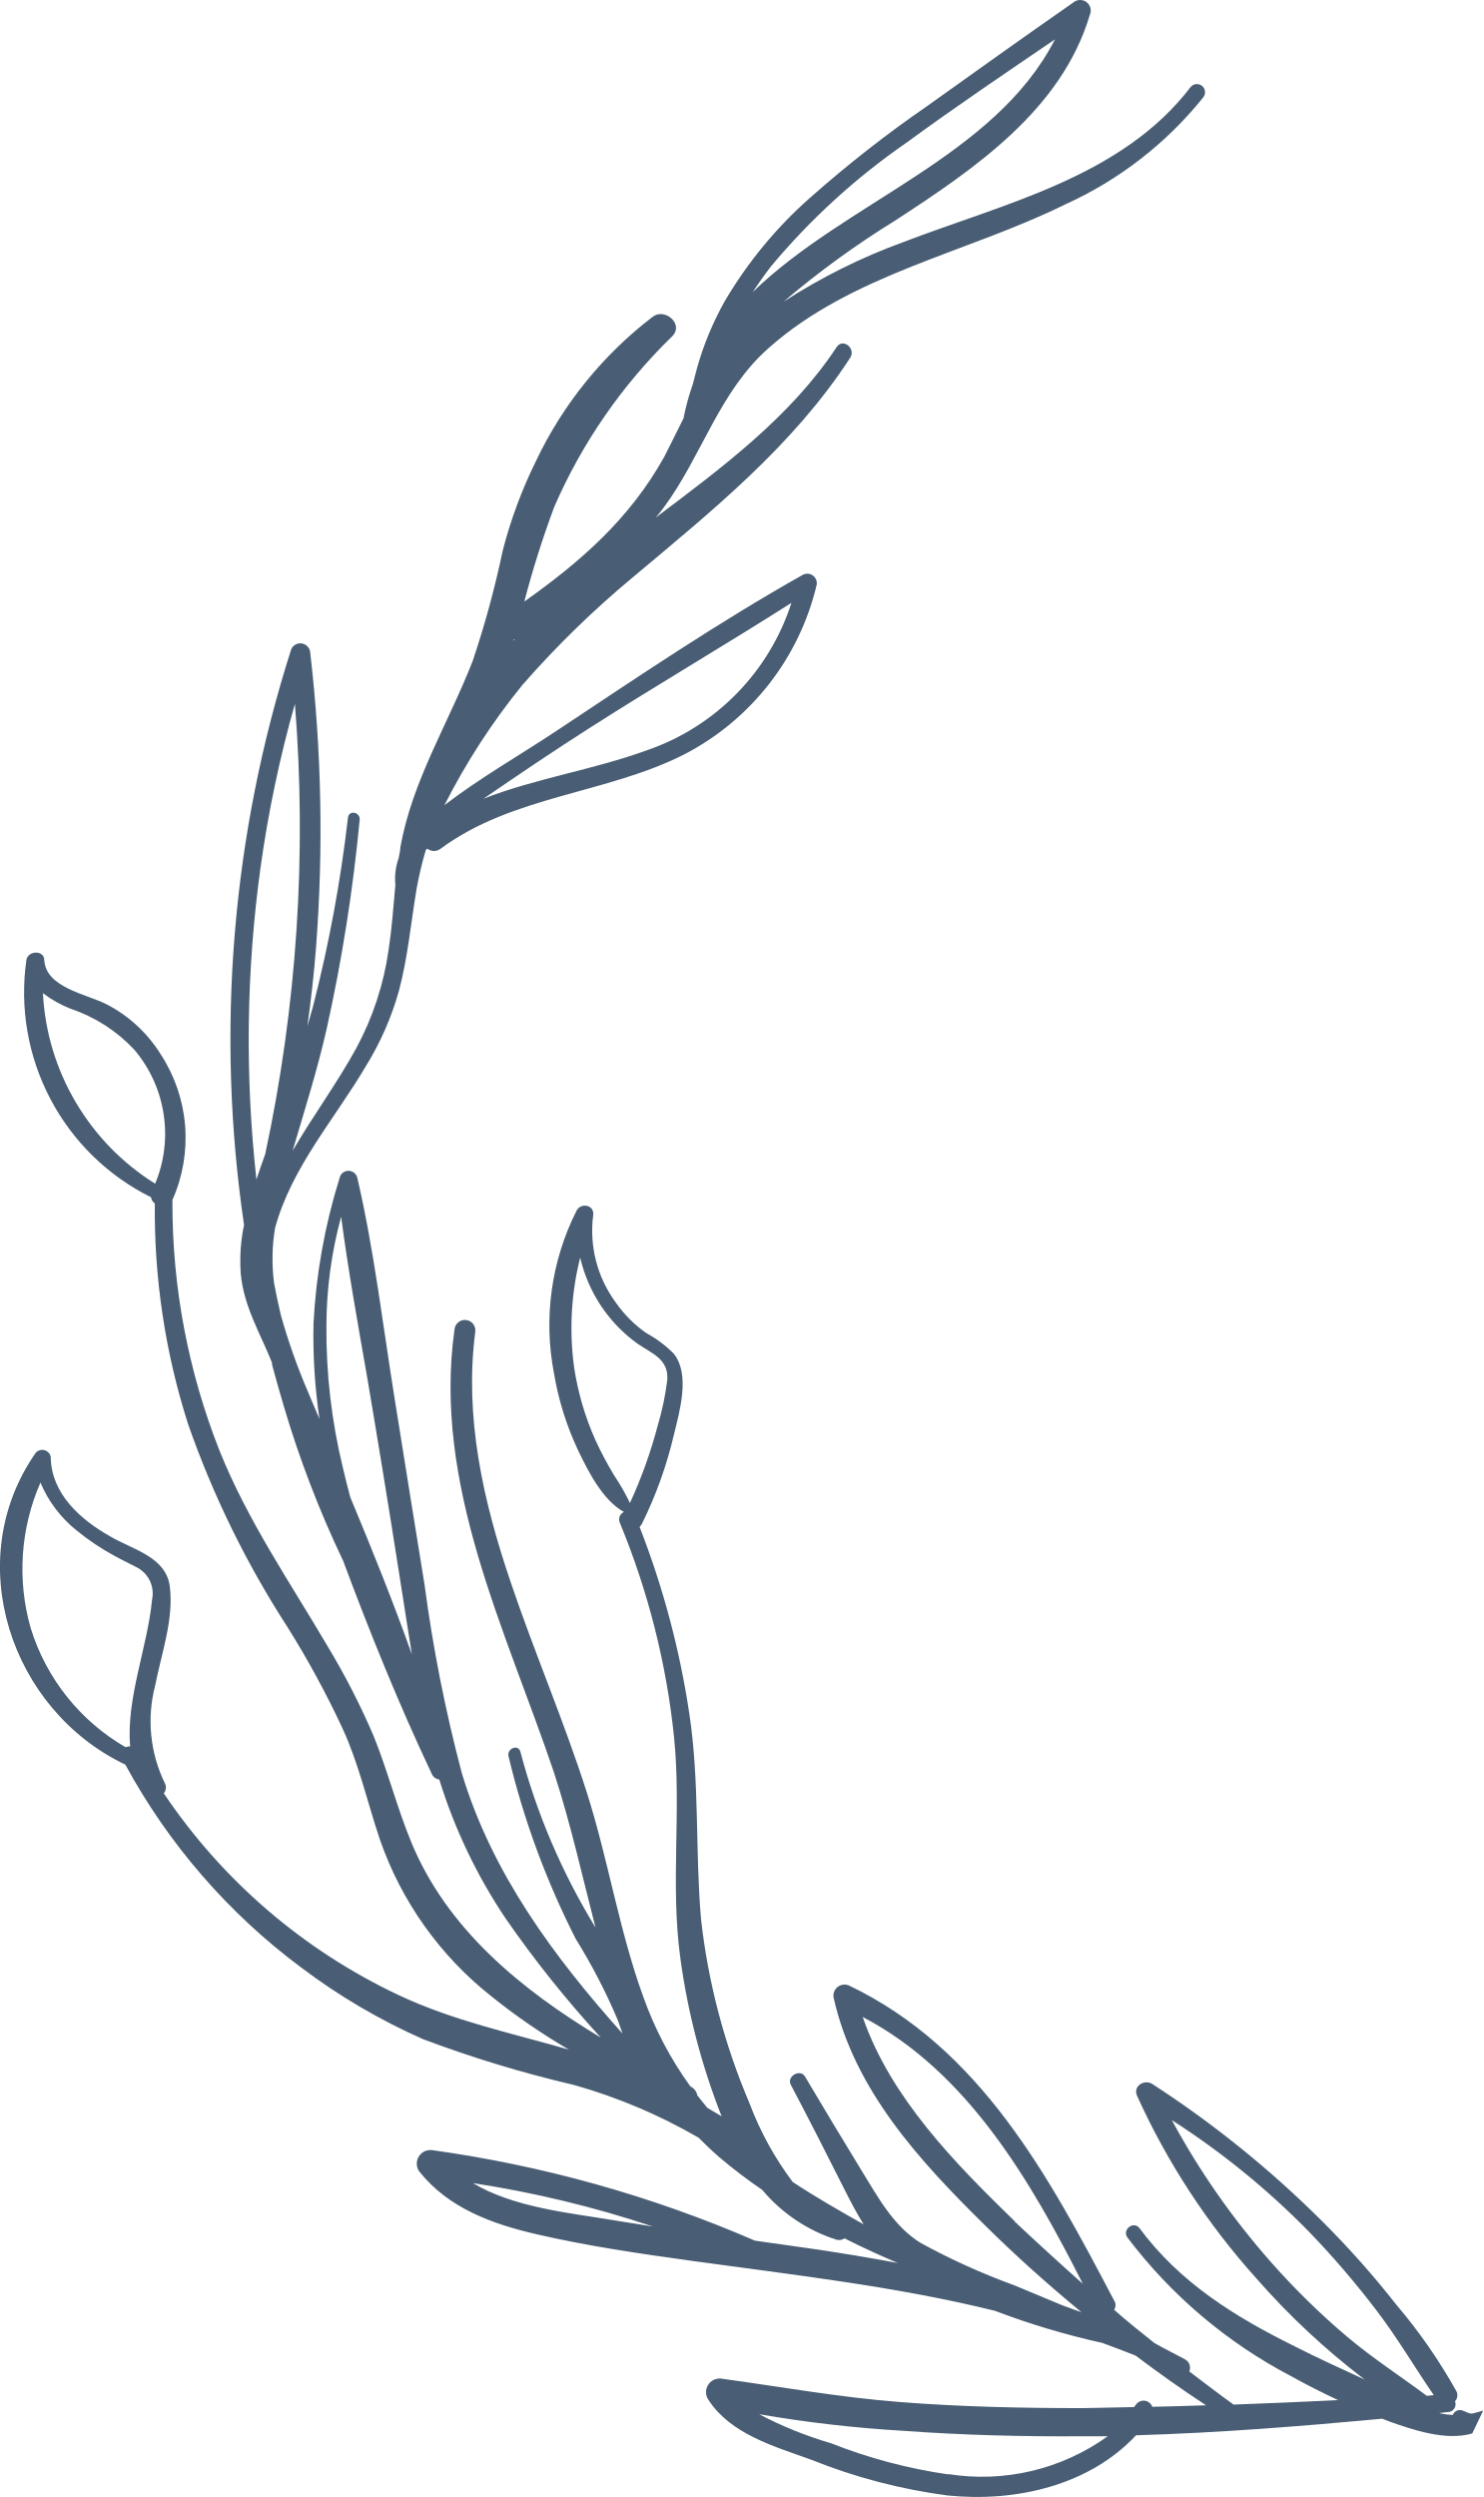
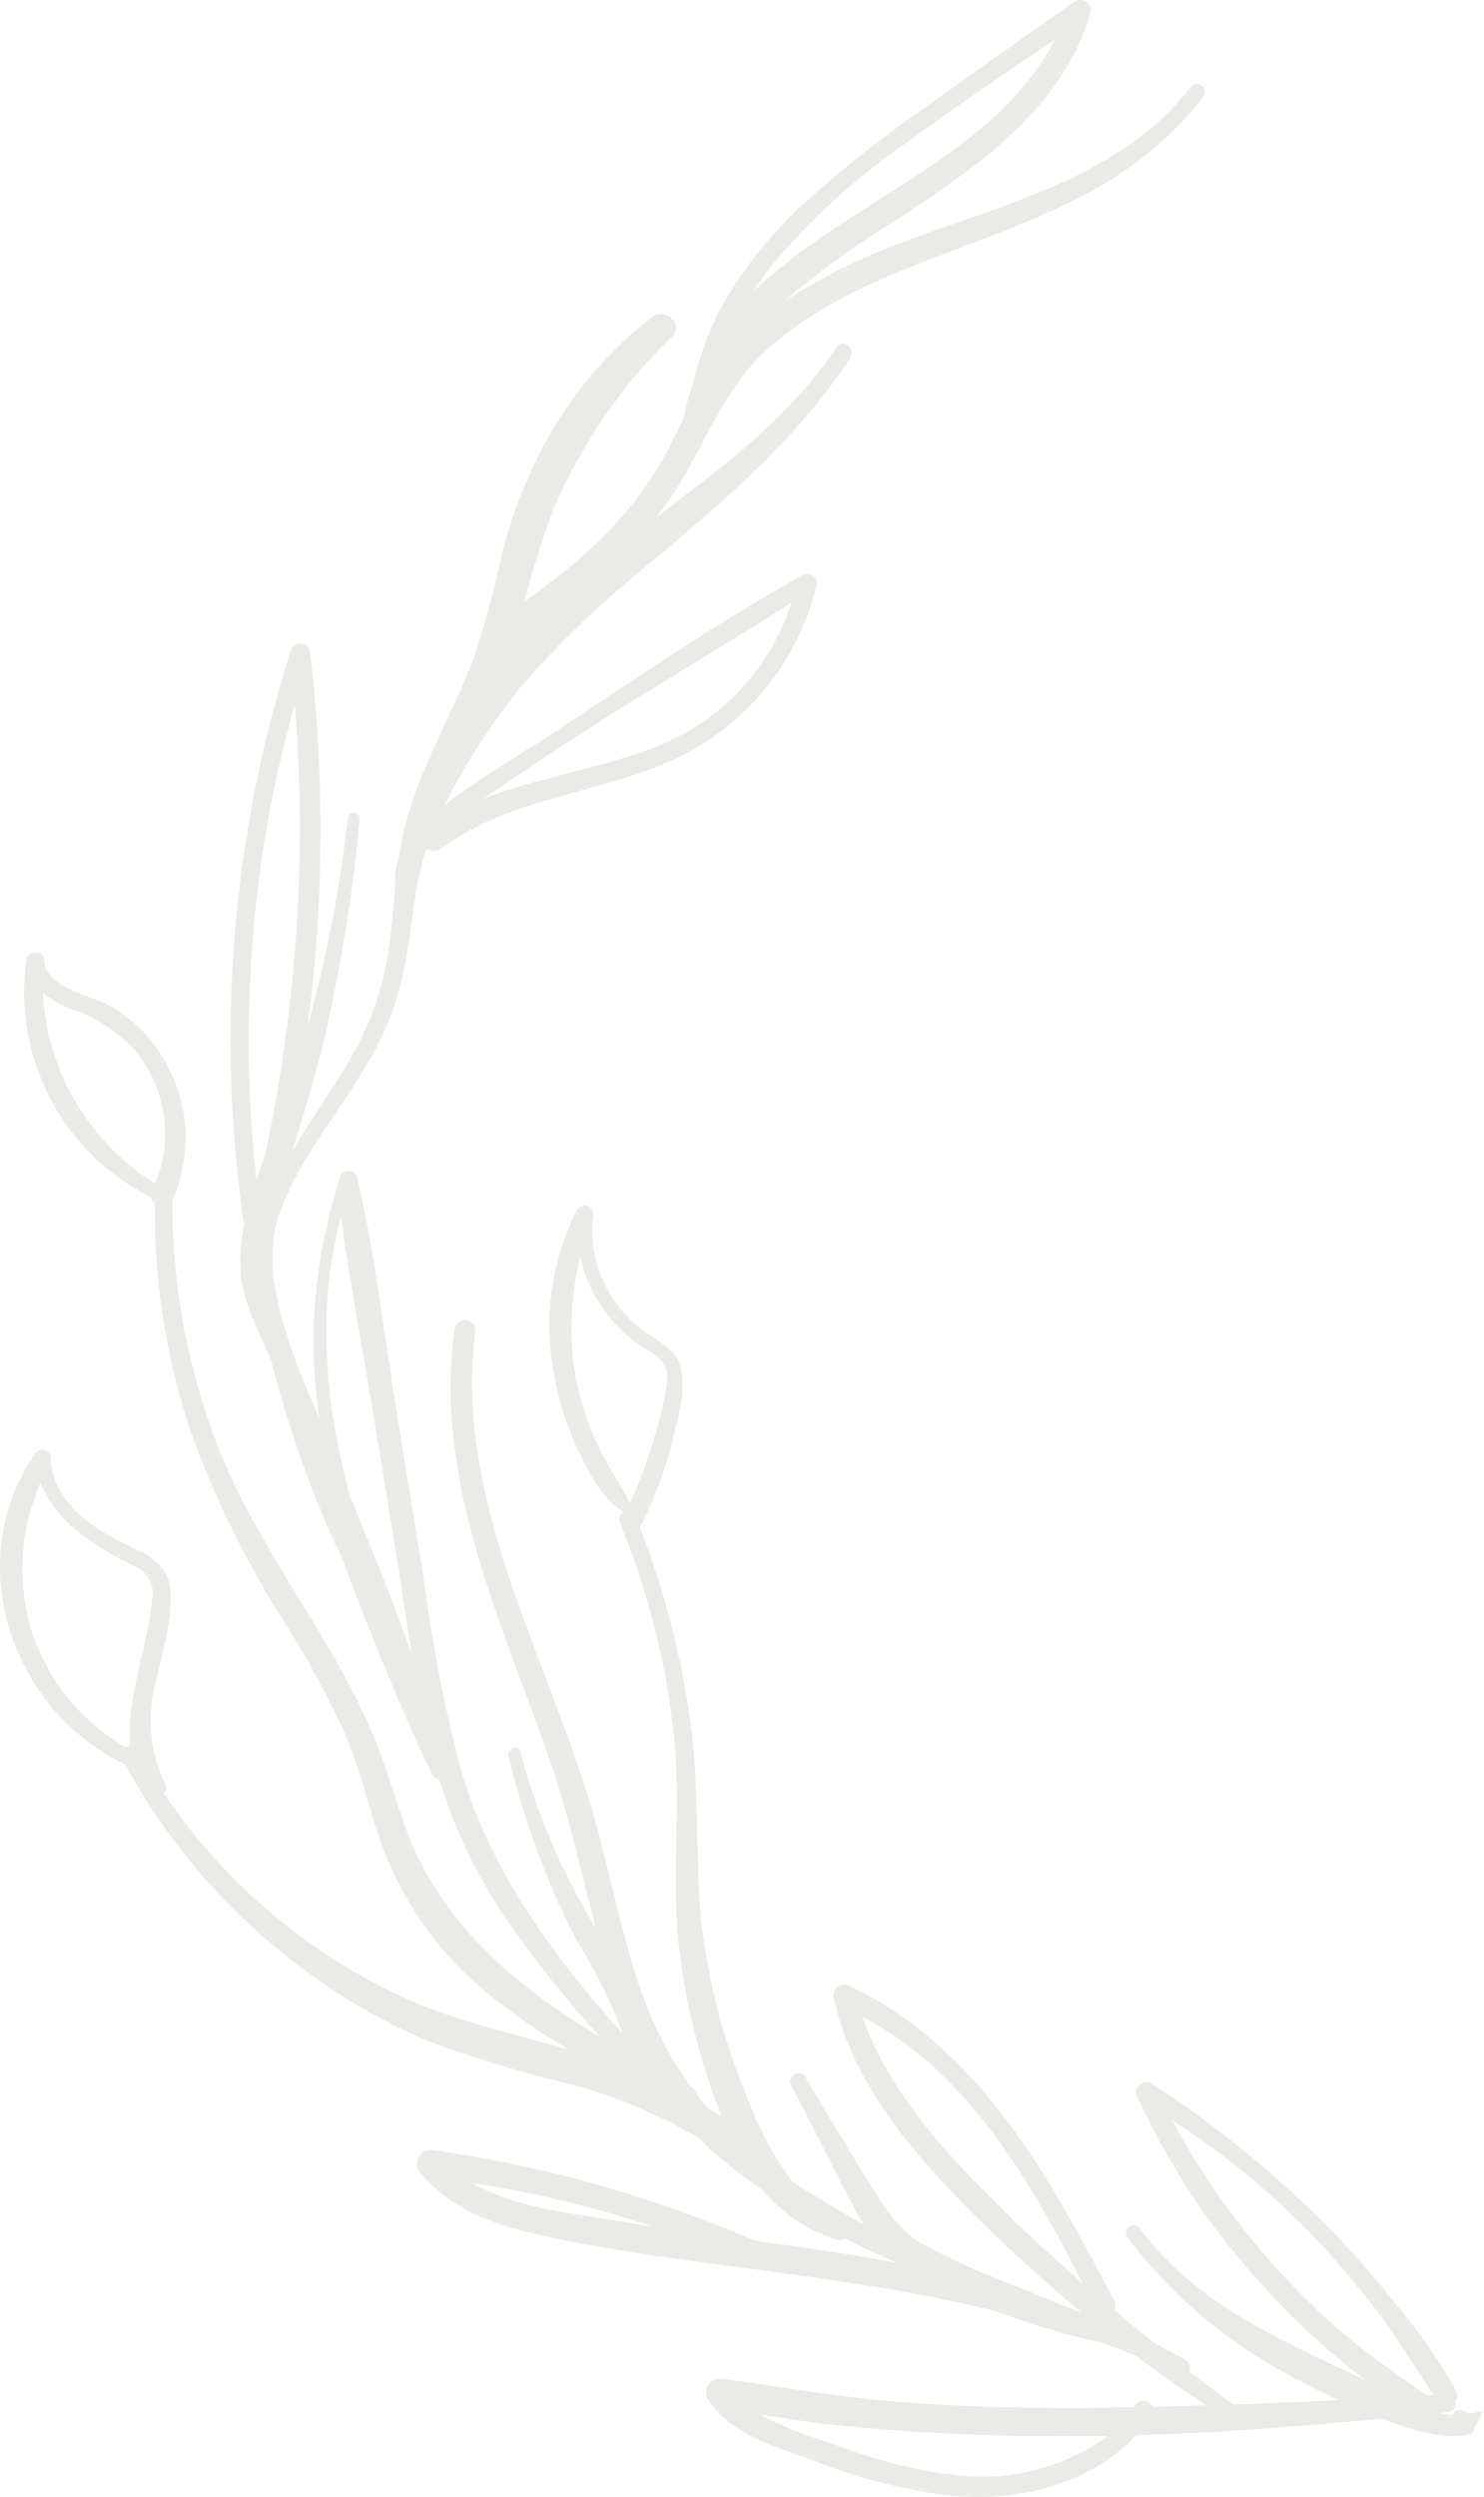
<svg xmlns="http://www.w3.org/2000/svg" width="256" height="430.918" viewBox="0 0 256 430.918" fill="none">
  <defs />
-   <path id="Vector" d="M256 416C255.39 416.2 254.79 416.35 254.22 416.49C253.65 416.63 253.05 416.2 252.45 416C252.29 415.94 252.12 415.91 251.95 415.91C251.77 415.91 251.6 415.95 251.45 416.02C251.29 416.09 251.15 416.19 251.03 416.31C250.91 416.44 250.82 416.59 250.76 416.75C249.96 416.73 249.16 416.62 248.38 416.43L249.93 416.26C250.15 416.26 250.36 416.2 250.55 416.09C250.74 415.98 250.9 415.83 251.02 415.65C251.14 415.46 251.21 415.26 251.23 415.04C251.25 414.82 251.22 414.6 251.13 414.4C251.35 414.17 251.49 413.87 251.53 413.55C251.57 413.23 251.51 412.91 251.36 412.63C248.39 407.32 244.91 402.32 240.97 397.69C237.03 392.67 232.79 387.89 228.27 383.39C219.33 374.47 209.48 366.51 198.89 359.64C197.54 358.78 195.51 359.98 196.25 361.67C201.45 373.15 208.38 383.77 216.8 393.14C222.44 399.59 228.72 405.46 235.54 410.65C231.53 408.79 227.47 406.96 223.49 404.93C213.13 399.81 203.66 393.94 196.68 384.53C195.65 383.19 193.62 384.79 194.59 386.13C202.12 396.09 211.75 404.26 222.81 410.05C225.44 411.51 228.18 412.91 230.96 414.2C224.95 414.49 218.93 414.75 212.91 414.97C210.33 413.11 207.81 411.17 205.27 409.25C205.43 408.89 205.45 408.47 205.32 408.09C205.2 407.71 204.93 407.39 204.58 407.19C202.81 406.22 201 405.36 199.23 404.33C196.88 402.47 194.56 400.61 192.3 398.61C192.46 398.37 192.54 398.09 192.54 397.81C192.54 397.52 192.46 397.24 192.3 397.01C181.03 375.58 169.24 353.49 146.52 342.64C146.21 342.51 145.87 342.46 145.54 342.5C145.2 342.54 144.88 342.67 144.61 342.87C144.34 343.07 144.13 343.35 144 343.66C143.87 343.97 143.82 344.31 143.86 344.65C147.41 360.67 158.71 372.91 170.04 384.07C175.37 389.34 180.92 394.29 186.67 399.04L183.41 397.86L175.11 394.4C169.55 392.38 164.16 389.94 158.97 387.11C154.25 384.24 151.56 379.21 148.7 374.57C145.41 369.17 142.15 363.79 138.94 358.35C138.11 356.95 135.74 358.35 136.48 359.75C139.66 365.79 142.75 371.86 145.81 377.95C146.84 379.98 147.87 381.98 149.07 383.87C144.92 381.53 140.8 379.18 136.82 376.55C133.7 372.4 131.18 367.82 129.36 362.96C125.05 352.84 122.23 342.15 121 331.23C119.97 319.38 120.77 307.53 118.97 295.69C117.32 284.67 114.44 273.88 110.39 263.5C110.54 263.35 110.68 263.17 110.79 262.99C113.21 258.09 115.06 252.94 116.31 247.62C117.28 243.61 119.17 237.26 116.31 233.63C114.92 232.22 113.33 231.02 111.59 230.08C109.51 228.64 107.71 226.83 106.27 224.76C103.09 220.44 101.7 215.06 102.38 209.74C102.66 207.91 100.23 207.48 99.51 208.94C95.14 217.6 93.77 227.48 95.62 237.01C96.39 241.62 97.8 246.11 99.8 250.34C101.55 253.97 104.04 258.92 107.7 260.93C107.53 261 107.37 261.11 107.25 261.24C107.12 261.38 107.02 261.53 106.95 261.71C106.89 261.88 106.85 262.06 106.86 262.25C106.86 262.43 106.91 262.62 106.98 262.79C111.87 274.6 115.02 287.06 116.34 299.78C117.63 312.48 115.68 325.33 117.43 337.95C118.7 347.29 121.09 356.45 124.55 365.22L122.09 363.76C121.49 363.04 120.92 362.33 120.34 361.58C120.29 361.25 120.15 360.94 119.94 360.68C119.74 360.42 119.47 360.21 119.17 360.07C115.74 355.34 113.01 350.15 111.05 344.65C106.87 333.2 104.98 320.9 101.26 309.25C97.34 297.01 92.25 285.19 88.13 273C83.41 259.09 80.12 244.62 82.03 229.85C82.07 229.62 82.05 229.38 81.99 229.15C81.94 228.92 81.83 228.7 81.69 228.51C81.55 228.32 81.37 228.16 81.17 228.04C80.96 227.92 80.74 227.84 80.5 227.81C80.27 227.77 80.03 227.79 79.8 227.84C79.57 227.9 79.35 228.01 79.16 228.15C78.97 228.29 78.81 228.47 78.69 228.67C78.57 228.88 78.49 229.1 78.46 229.34C74.65 256.2 87.27 281.15 95.62 305.9C98.48 314.69 100.49 323.7 102.78 332.63C97 323.19 92.63 312.97 89.81 302.27C89.41 300.93 87.41 301.78 87.78 303.13C90.39 314.04 94.28 324.6 99.37 334.6C102.17 339.11 104.61 343.82 106.67 348.71L107.44 350.94C95.59 337.69 84.89 323.24 79.71 305.99C76.88 295.3 74.73 284.45 73.28 273.49C71.5 262.64 69.79 251.77 68.04 240.9C66.04 228.42 64.55 215.66 61.69 203.33C61.62 202.97 61.43 202.65 61.15 202.41C60.86 202.18 60.51 202.05 60.14 202.05C59.78 202.05 59.42 202.18 59.14 202.41C58.86 202.65 58.67 202.97 58.6 203.33C56.06 211.46 54.55 219.88 54.11 228.39C53.99 233.91 54.34 239.42 55.14 244.87C54.48 243.33 53.82 241.81 53.19 240.27C51.32 235.93 49.74 231.48 48.47 226.93C48.04 225.1 47.64 223.24 47.3 221.41C46.9 218.26 46.95 215.07 47.47 211.94C50.33 201.44 57.74 193.17 63.15 183.99C65.66 179.93 67.59 175.54 68.87 170.94C70.39 165.22 70.93 159.24 71.9 153.4C72.31 151.15 72.83 148.92 73.48 146.73L73.73 146.45C74.07 146.71 74.48 146.86 74.91 146.86C75.33 146.86 75.75 146.71 76.08 146.45C88.44 137.29 104.69 137 118.08 130.2C123.79 127.25 128.79 123.1 132.74 118.04C136.69 112.98 139.5 107.12 140.97 100.87C141.01 100.58 140.97 100.29 140.86 100.03C140.75 99.76 140.57 99.53 140.34 99.35C140.11 99.17 139.84 99.06 139.56 99.02C139.27 98.98 138.98 99.02 138.71 99.12C124.04 107.36 110.1 116.8 96 126.16C89.61 130.39 82.78 134.29 76.71 138.95C80.45 131.57 84.97 124.6 90.19 118.18C96.08 111.45 102.5 105.2 109.39 99.49C123.03 88.05 136.91 76.89 146.75 61.73C147.78 60.12 145.47 58.29 144.41 59.89C136.48 71.91 124.69 80.64 113.19 89.31C113.65 88.74 114.14 88.19 114.56 87.59C121.2 78.61 124.12 67.56 132.7 60.04C147.01 47.31 167.04 43.59 183.89 35.26C193.17 31.06 201.33 24.72 207.7 16.78C207.93 16.48 208.03 16.11 207.98 15.74C207.93 15.36 207.74 15.03 207.44 14.8C207.14 14.57 206.77 14.47 206.4 14.52C206.03 14.57 205.69 14.76 205.47 15.06C193.56 30.6 173.31 35.09 155.91 41.78C148.64 44.42 141.71 47.88 135.22 52.08C141.31 46.9 147.79 42.2 154.59 38.01C168.18 29.14 183.21 18.98 188.1 2.58C188.27 2.2 188.31 1.78 188.21 1.37C188.1 0.97 187.86 0.61 187.53 0.36C187.2 0.11 186.79 -0.02 186.37 0C185.95 0.01 185.55 0.17 185.24 0.44C176.65 6.42 168.33 12.37 159.92 18.38C152.93 23.2 146.25 28.44 139.89 34.06C134.02 39.22 129.02 45.29 125.06 52.03C123.04 55.64 121.44 59.48 120.32 63.47C120.06 64.47 119.8 65.47 119.57 66.33C118.89 68.25 118.36 70.21 117.97 72.2C116.88 74.37 115.82 76.55 114.71 78.72C108.73 89.54 100.14 96.98 90.5 103.81C91.94 98.29 93.66 92.85 95.65 87.51C100.46 76.42 107.41 66.39 116.08 57.98C118.03 55.95 114.82 53.11 112.7 54.63C104.08 61.22 97.15 69.77 92.5 79.58C90.07 84.5 88.16 89.66 86.78 94.97C85.43 101.42 83.7 107.79 81.6 114.03C77.4 124.82 71.16 134.69 69.1 146.22C69.1 146.85 68.9 147.45 68.81 148.08C68.28 149.56 68.09 151.14 68.24 152.71C67.9 156.46 67.64 160.21 67.07 163.93C66.23 169.85 64.35 175.58 61.52 180.84C58.17 186.96 53.99 192.6 50.5 198.61C52.56 191.63 54.76 184.7 56.37 177.61C59.03 165.66 60.94 153.57 62.09 141.38C62.09 140.1 60.2 139.78 60.06 141.1C58.79 152.09 56.78 162.97 54.02 173.69C53.73 174.83 53.36 175.95 53.05 177.09C53.68 172.63 54.19 168.11 54.54 163.59C55.85 146.56 55.51 129.45 53.53 112.48C53.48 112.12 53.31 111.78 53.04 111.52C52.78 111.26 52.44 111.09 52.07 111.04C51.71 110.98 51.33 111.05 51.01 111.23C50.68 111.41 50.42 111.69 50.27 112.03C40.01 144.09 37.22 178.09 42.12 211.4C41.54 214.14 41.35 216.95 41.55 219.75C42.06 225.47 44.92 230.08 46.95 235.17C46.95 235.17 46.95 235.37 46.95 235.49C47.61 237.89 48.27 240.3 48.98 242.67C51.69 251.83 55.11 260.75 59.23 269.37C63.83 281.73 68.87 294.17 74.51 306.1C74.62 306.37 74.8 306.6 75.03 306.78C75.26 306.95 75.54 307.07 75.82 307.1C78.45 315.61 82.31 323.69 87.27 331.08C92.27 338.3 97.75 345.16 103.69 351.63C89.87 343.3 77.08 332.83 70.93 317.78C68.5 311.85 66.92 305.62 64.52 299.67C62.22 294.28 59.54 289.06 56.51 284.04C49.99 272.97 42.72 262.38 37.91 250.4C32.5 236.74 29.73 222.17 29.76 207.48C29.77 207.34 29.77 207.21 29.76 207.08C31.55 203.05 32.3 198.64 31.95 194.24C31.59 189.85 30.14 185.61 27.73 181.93C25.46 178.29 22.26 175.32 18.45 173.34C15.02 171.57 7.93 170.48 7.64 165.7C7.64 163.9 4.78 164.02 4.55 165.7C3.38 173.92 4.83 182.3 8.69 189.64C12.55 196.99 18.63 202.93 26.07 206.62C26.09 206.83 26.17 207.04 26.28 207.22C26.39 207.4 26.55 207.56 26.72 207.68C26.59 220.59 28.52 233.43 32.45 245.73C36.75 258.06 42.52 269.82 49.61 280.78C53.14 286.41 56.31 292.25 59.11 298.26C61.97 304.47 63.41 311.05 65.58 317.49C69.27 328.11 75.91 337.46 84.72 344.44C88.98 347.87 93.48 350.97 98.2 353.72C88.27 350.85 78.31 348.77 68.87 344.33C52.43 336.6 38.4 324.56 28.27 309.48C28.47 309.24 28.6 308.94 28.63 308.62C28.66 308.3 28.59 307.99 28.44 307.71C25.9 302.48 25.31 296.51 26.78 290.88C27.84 285.42 30.04 279.44 29.3 273.72C28.61 268.62 22.8 267.39 19 265.13C13.93 262.27 8.81 257.78 8.76 251.43C8.7 251.15 8.58 250.89 8.38 250.68C8.19 250.48 7.94 250.33 7.67 250.26C7.4 250.18 7.11 250.19 6.84 250.28C6.57 250.36 6.33 250.52 6.15 250.74C-6.81 269.31 1.8 295.09 21.63 304.53C29.09 318.27 39.45 330.22 51.99 339.55C58.5 344.47 65.56 348.61 73.02 351.91C81.52 355.11 90.21 357.75 99.06 359.81C106.58 361.93 113.81 364.99 120.57 368.91C121.69 370.02 122.83 371.14 124.06 372.2C126.46 374.24 128.96 376.15 131.56 377.92C134.93 381.93 139.36 384.91 144.35 386.51C144.59 386.58 144.83 386.6 145.08 386.56C145.32 386.52 145.55 386.42 145.75 386.28C148.84 387.85 151.99 389.28 155.11 390.6L155.31 390.6C150.31 389.66 145.27 388.82 140.2 388.08L130.3 386.68C112.51 378.97 93.75 373.71 74.54 371.05C74.08 371.01 73.63 371.09 73.22 371.29C72.81 371.5 72.48 371.82 72.25 372.21C72.02 372.61 71.91 373.06 71.94 373.52C71.96 373.97 72.12 374.41 72.39 374.77C77.4 381.07 84.95 383.79 92.42 385.53C101.4 387.62 110.56 388.94 119.66 390.2C137.05 392.6 154.62 394.57 171.7 398.78L172.16 398.95C178.06 401.18 184.11 402.97 190.27 404.33C192.16 405.05 194.05 405.73 196 406.51C199.97 409.51 204.01 412.37 208.16 415.09C205.07 415.2 201.97 415.29 198.89 415.35C198.78 415.06 198.6 414.82 198.37 414.63C198.13 414.44 197.85 414.33 197.55 414.3C197.25 414.26 196.95 414.32 196.68 414.45C196.41 414.58 196.18 414.78 196.02 415.03C195.94 415.16 195.84 415.29 195.74 415.4L186.87 415.58C176.31 415.58 165.75 415.35 155.22 414.52C144.69 413.69 134.71 411.88 124.44 410.48C123.99 410.44 123.54 410.52 123.14 410.73C122.74 410.93 122.4 411.25 122.18 411.64C121.95 412.03 121.84 412.47 121.86 412.92C121.88 413.37 122.03 413.81 122.29 414.17C126.12 420.1 133.73 422.21 140.06 424.5C147.59 427.53 155.47 429.59 163.52 430.65C175.22 431.86 187.96 428.97 196.08 420.27C210.39 419.84 224.44 418.72 238.57 417.41L239.8 417.89C243.75 419.29 249.56 421.3 254.11 419.95L256 416ZM106.01 254.63C104.82 252.66 103.74 250.63 102.78 248.54C101 244.57 99.77 240.38 99.11 236.09C98.22 229.73 98.57 223.26 100.14 217.03C101.53 223.04 105.06 228.33 110.07 231.91C112.53 233.6 115.45 234.54 115.17 238.18C114.84 240.78 114.31 243.36 113.56 245.88C112.35 250.51 110.73 255.03 108.73 259.38C107.94 257.73 107.03 256.14 106.01 254.63ZM101.66 125.7C113.1 118.38 125.04 111.4 136.6 104.04C134.71 109.92 131.48 115.27 127.16 119.68C122.85 124.09 117.56 127.44 111.73 129.45C102.49 132.83 92.56 134.29 83.46 137.83C89.47 133.71 95.51 129.62 101.66 125.7ZM133.13 45.9C139.93 37.77 147.79 30.6 156.51 24.59C164.89 18.44 173.53 12.63 182.09 6.79C171.68 27.08 145.92 34.83 129.9 50.42C130.93 48.88 131.99 47.36 133.13 45.9ZM88.7 110.34L88.87 110.34C88.79 110.41 88.71 110.48 88.64 110.57L88.7 110.34ZM44.26 203.56C42.27 185.62 42.51 167.5 44.98 149.62C46.31 140.11 48.28 130.71 50.9 121.47C52.98 147.47 51.25 173.64 45.78 199.15C45.24 200.61 44.75 202.1 44.26 203.56ZM60.46 258.38C60.03 256.72 59.57 255.03 59.2 253.37C57.23 245.3 56.27 237.02 56.34 228.71C56.36 222.38 57.22 216.08 58.88 209.97C60.09 219.21 61.75 228.39 63.35 237.55C65.26 248.82 67.1 260.1 68.87 271.4C69.61 276.09 70.33 280.81 71.1 285.53C67.84 276.38 64.21 267.36 60.46 258.38ZM26.78 204.27C21.14 200.76 16.44 195.93 13.07 190.21C9.69 184.49 7.75 178.03 7.41 171.4C8.87 172.51 10.48 173.41 12.19 174.09C16.38 175.49 20.16 177.92 23.18 181.15C25.85 184.3 27.6 188.13 28.23 192.21C28.87 196.29 28.37 200.46 26.78 204.27ZM21.72 301.55C13.84 297.01 7.97 289.65 5.29 280.95C2.93 272.65 3.52 263.78 6.98 255.86C8.33 259.07 10.46 261.89 13.16 264.07C15.24 265.77 17.47 267.27 19.83 268.54C21 269.19 22.2 269.74 23.38 270.37C24.44 270.85 25.3 271.68 25.82 272.72C26.34 273.76 26.49 274.95 26.24 276.09C25.49 284.13 21.75 293.09 22.46 301.38C22.21 301.37 21.96 301.41 21.72 301.5L21.72 301.55ZM106.12 383.19C98.31 381.87 88.78 381.01 81.63 376.75C92.17 378.36 102.56 380.86 112.68 384.24L106.12 383.19ZM175.14 383.33C164.78 373.26 153.71 362.01 148.9 348.08C166.93 357.49 177.88 376.32 186.9 394.14C182.89 390.57 178.97 386.99 175.14 383.39L175.14 383.33ZM163.69 427.02C156.75 426.02 149.95 424.22 143.43 421.64C139.14 420.39 134.98 418.71 131.02 416.63C139.27 418.06 147.6 419.01 155.97 419.5C166.12 420.24 176.34 420.5 186.52 420.44L191.19 420.44C183.22 426.16 173.32 428.51 163.64 426.96L163.69 427.02ZM246.27 413.46C241.69 410.05 236.94 406.99 232.53 403.27C227.86 399.32 223.48 395.04 219.43 390.45C212.79 382.94 207.03 374.7 202.26 365.88C210.89 371.41 218.87 377.91 226.04 385.25C230.17 389.54 234.05 394.07 237.65 398.81C241.2 403.47 244.15 408.51 247.47 413.34L246.27 413.46Z" fill="#364d65" fill-opacity="0.9" fill-rule="nonzero" />
+   <path id="Vector" d="M256 416C255.39 416.2 254.79 416.35 254.22 416.49C253.65 416.63 253.05 416.2 252.45 416C252.29 415.94 252.12 415.91 251.95 415.91C251.77 415.91 251.6 415.95 251.45 416.02C251.29 416.09 251.15 416.19 251.03 416.31C250.91 416.44 250.82 416.59 250.76 416.75C249.96 416.73 249.16 416.62 248.38 416.43L249.93 416.26C250.15 416.26 250.36 416.2 250.55 416.09C250.74 415.98 250.9 415.83 251.02 415.65C251.14 415.46 251.21 415.26 251.23 415.04C251.25 414.82 251.22 414.6 251.13 414.4C251.35 414.17 251.49 413.87 251.53 413.55C251.57 413.23 251.51 412.91 251.36 412.63C248.39 407.32 244.91 402.32 240.97 397.69C237.03 392.67 232.79 387.89 228.27 383.39C219.33 374.47 209.48 366.51 198.89 359.64C197.54 358.78 195.51 359.98 196.25 361.67C201.45 373.15 208.38 383.77 216.8 393.14C222.44 399.59 228.72 405.46 235.54 410.65C231.53 408.79 227.47 406.96 223.49 404.93C213.13 399.81 203.66 393.94 196.68 384.53C195.65 383.19 193.62 384.79 194.59 386.13C202.12 396.09 211.75 404.26 222.81 410.05C225.44 411.51 228.18 412.91 230.96 414.2C224.95 414.49 218.93 414.75 212.91 414.97C210.33 413.11 207.81 411.17 205.27 409.25C205.43 408.89 205.45 408.47 205.32 408.09C205.2 407.71 204.93 407.39 204.58 407.19C202.81 406.22 201 405.36 199.23 404.33C196.88 402.47 194.56 400.61 192.3 398.61C192.46 398.37 192.54 398.09 192.54 397.81C192.54 397.52 192.46 397.24 192.3 397.01C181.03 375.58 169.24 353.49 146.52 342.64C146.21 342.51 145.87 342.46 145.54 342.5C145.2 342.54 144.88 342.67 144.61 342.87C144.34 343.07 144.13 343.35 144 343.66C143.87 343.97 143.82 344.31 143.86 344.65C147.41 360.67 158.71 372.91 170.04 384.07C175.37 389.34 180.92 394.29 186.67 399.04L183.41 397.86L175.11 394.4C169.55 392.38 164.16 389.94 158.97 387.11C154.25 384.24 151.56 379.21 148.7 374.57C145.41 369.17 142.15 363.79 138.94 358.35C138.11 356.95 135.74 358.35 136.48 359.75C139.66 365.79 142.75 371.86 145.81 377.95C146.84 379.98 147.87 381.98 149.07 383.87C144.92 381.53 140.8 379.18 136.82 376.55C133.7 372.4 131.18 367.82 129.36 362.96C125.05 352.84 122.23 342.15 121 331.23C119.97 319.38 120.77 307.53 118.97 295.69C117.32 284.67 114.44 273.88 110.39 263.5C110.54 263.35 110.68 263.17 110.79 262.99C113.21 258.09 115.06 252.94 116.31 247.62C117.28 243.61 119.17 237.26 116.31 233.63C114.92 232.22 113.33 231.02 111.59 230.08C109.51 228.64 107.71 226.83 106.27 224.76C103.09 220.44 101.7 215.06 102.38 209.74C102.66 207.91 100.23 207.48 99.51 208.94C95.14 217.6 93.77 227.48 95.62 237.01C96.39 241.62 97.8 246.11 99.8 250.34C101.55 253.97 104.04 258.92 107.7 260.93C107.53 261 107.37 261.11 107.25 261.24C107.12 261.38 107.02 261.53 106.95 261.71C106.89 261.88 106.85 262.06 106.86 262.25C106.86 262.43 106.91 262.62 106.98 262.79C111.87 274.6 115.02 287.06 116.34 299.78C117.63 312.48 115.68 325.33 117.43 337.95C118.7 347.29 121.09 356.45 124.55 365.22L122.09 363.76C121.49 363.04 120.92 362.33 120.34 361.58C120.29 361.25 120.15 360.94 119.94 360.68C119.74 360.42 119.47 360.21 119.17 360.07C115.74 355.34 113.01 350.15 111.05 344.65C106.87 333.2 104.98 320.9 101.26 309.25C97.34 297.01 92.25 285.19 88.13 273C83.41 259.09 80.12 244.62 82.03 229.85C82.07 229.62 82.05 229.38 81.99 229.15C81.94 228.92 81.83 228.7 81.69 228.51C81.55 228.32 81.37 228.16 81.17 228.04C80.96 227.92 80.74 227.84 80.5 227.81C80.27 227.77 80.03 227.79 79.8 227.84C79.57 227.9 79.35 228.01 79.16 228.15C78.97 228.29 78.81 228.47 78.69 228.67C78.57 228.88 78.49 229.1 78.46 229.34C74.65 256.2 87.27 281.15 95.62 305.9C98.48 314.69 100.49 323.7 102.78 332.63C97 323.19 92.63 312.97 89.81 302.27C89.41 300.93 87.41 301.78 87.78 303.13C90.39 314.04 94.28 324.6 99.37 334.6C102.17 339.11 104.61 343.82 106.67 348.71L107.44 350.94C95.59 337.69 84.89 323.24 79.71 305.99C76.88 295.3 74.73 284.45 73.28 273.49C71.5 262.64 69.79 251.77 68.04 240.9C66.04 228.42 64.55 215.66 61.69 203.33C61.62 202.97 61.43 202.65 61.15 202.41C60.86 202.18 60.51 202.05 60.14 202.05C59.78 202.05 59.42 202.18 59.14 202.41C58.86 202.65 58.67 202.97 58.6 203.33C56.06 211.46 54.55 219.88 54.11 228.39C53.99 233.91 54.34 239.42 55.14 244.87C54.48 243.33 53.82 241.81 53.19 240.27C51.32 235.93 49.74 231.48 48.47 226.93C48.04 225.1 47.64 223.24 47.3 221.41C46.9 218.26 46.95 215.07 47.47 211.94C50.33 201.44 57.74 193.17 63.15 183.99C65.66 179.93 67.59 175.54 68.87 170.94C70.39 165.22 70.93 159.24 71.9 153.4C72.31 151.15 72.83 148.92 73.48 146.73L73.73 146.45C74.07 146.71 74.48 146.86 74.91 146.86C75.33 146.86 75.75 146.71 76.08 146.45C88.44 137.29 104.69 137 118.08 130.2C123.79 127.25 128.79 123.1 132.74 118.04C136.69 112.98 139.5 107.12 140.97 100.87C141.01 100.58 140.97 100.29 140.86 100.03C140.75 99.76 140.57 99.53 140.34 99.35C140.11 99.17 139.84 99.06 139.56 99.02C139.27 98.98 138.98 99.02 138.71 99.12C124.04 107.36 110.1 116.8 96 126.16C89.61 130.39 82.78 134.29 76.71 138.95C80.45 131.57 84.97 124.6 90.19 118.18C96.08 111.45 102.5 105.2 109.39 99.49C123.03 88.05 136.91 76.89 146.75 61.73C147.78 60.12 145.47 58.29 144.41 59.89C136.48 71.91 124.69 80.64 113.19 89.31C113.65 88.74 114.14 88.19 114.56 87.59C121.2 78.61 124.12 67.56 132.7 60.04C147.01 47.31 167.04 43.59 183.89 35.26C193.17 31.06 201.33 24.72 207.7 16.78C207.93 16.48 208.03 16.11 207.98 15.74C207.93 15.36 207.74 15.03 207.44 14.8C207.14 14.57 206.77 14.47 206.4 14.52C206.03 14.57 205.69 14.76 205.47 15.06C193.56 30.6 173.31 35.09 155.91 41.78C148.64 44.42 141.71 47.88 135.22 52.08C141.31 46.9 147.79 42.2 154.59 38.01C168.18 29.14 183.21 18.98 188.1 2.58C188.27 2.2 188.31 1.78 188.21 1.37C188.1 0.97 187.86 0.61 187.53 0.36C187.2 0.11 186.79 -0.02 186.37 0C185.95 0.01 185.55 0.17 185.24 0.44C176.65 6.42 168.33 12.37 159.92 18.38C152.93 23.2 146.25 28.44 139.89 34.06C134.02 39.22 129.02 45.29 125.06 52.03C123.04 55.64 121.44 59.48 120.32 63.47C120.06 64.47 119.8 65.47 119.57 66.33C118.89 68.25 118.36 70.21 117.97 72.2C116.88 74.37 115.82 76.55 114.71 78.72C108.73 89.54 100.14 96.98 90.5 103.81C91.94 98.29 93.66 92.85 95.65 87.51C100.46 76.42 107.41 66.39 116.08 57.98C118.03 55.95 114.82 53.11 112.7 54.63C104.08 61.22 97.15 69.77 92.5 79.58C90.07 84.5 88.16 89.66 86.78 94.97C85.43 101.42 83.7 107.79 81.6 114.03C77.4 124.82 71.16 134.69 69.1 146.22C69.1 146.85 68.9 147.45 68.81 148.08C68.28 149.56 68.09 151.14 68.24 152.71C67.9 156.46 67.64 160.21 67.07 163.93C66.23 169.85 64.35 175.58 61.52 180.84C58.17 186.96 53.99 192.6 50.5 198.61C52.56 191.63 54.76 184.7 56.37 177.61C59.03 165.66 60.94 153.57 62.09 141.38C62.09 140.1 60.2 139.78 60.06 141.1C58.79 152.09 56.78 162.97 54.02 173.69C53.73 174.83 53.36 175.95 53.05 177.09C53.68 172.63 54.19 168.11 54.54 163.59C55.85 146.56 55.51 129.45 53.53 112.48C53.48 112.12 53.31 111.78 53.04 111.52C52.78 111.26 52.44 111.09 52.07 111.04C51.71 110.98 51.33 111.05 51.01 111.23C50.68 111.41 50.42 111.69 50.27 112.03C40.01 144.09 37.22 178.09 42.12 211.4C41.54 214.14 41.35 216.95 41.55 219.75C42.06 225.47 44.92 230.08 46.95 235.17C46.95 235.17 46.95 235.37 46.95 235.49C47.61 237.89 48.27 240.3 48.98 242.67C51.69 251.83 55.11 260.75 59.23 269.37C63.83 281.73 68.87 294.17 74.51 306.1C74.62 306.37 74.8 306.6 75.03 306.78C75.26 306.95 75.54 307.07 75.82 307.1C78.45 315.61 82.31 323.69 87.27 331.08C92.27 338.3 97.75 345.16 103.69 351.63C89.87 343.3 77.08 332.83 70.93 317.78C68.5 311.85 66.92 305.62 64.52 299.67C62.22 294.28 59.54 289.06 56.51 284.04C49.99 272.97 42.72 262.38 37.91 250.4C32.5 236.74 29.73 222.17 29.76 207.48C29.77 207.34 29.77 207.21 29.76 207.08C31.55 203.05 32.3 198.64 31.95 194.24C31.59 189.85 30.14 185.61 27.73 181.93C25.46 178.29 22.26 175.32 18.45 173.34C15.02 171.57 7.93 170.48 7.64 165.7C7.64 163.9 4.78 164.02 4.55 165.7C3.38 173.92 4.83 182.3 8.69 189.64C12.55 196.99 18.63 202.93 26.07 206.62C26.09 206.83 26.17 207.04 26.28 207.22C26.39 207.4 26.55 207.56 26.72 207.68C26.59 220.59 28.52 233.43 32.45 245.73C36.75 258.06 42.52 269.82 49.61 280.78C53.14 286.41 56.31 292.25 59.11 298.26C61.97 304.47 63.41 311.05 65.58 317.49C69.27 328.11 75.91 337.46 84.72 344.44C88.98 347.87 93.48 350.97 98.2 353.72C88.27 350.85 78.31 348.77 68.87 344.33C52.43 336.6 38.4 324.56 28.27 309.48C28.47 309.24 28.6 308.94 28.63 308.62C28.66 308.3 28.59 307.99 28.44 307.71C25.9 302.48 25.31 296.51 26.78 290.88C27.84 285.42 30.04 279.44 29.3 273.72C28.61 268.62 22.8 267.39 19 265.13C13.93 262.27 8.81 257.78 8.76 251.43C8.7 251.15 8.58 250.89 8.38 250.68C8.19 250.48 7.94 250.33 7.67 250.26C7.4 250.18 7.11 250.19 6.84 250.28C6.57 250.36 6.33 250.52 6.15 250.74C-6.81 269.31 1.8 295.09 21.63 304.53C29.09 318.27 39.45 330.22 51.99 339.55C58.5 344.47 65.56 348.61 73.02 351.91C81.52 355.11 90.21 357.75 99.06 359.81C106.58 361.93 113.81 364.99 120.57 368.91C121.69 370.02 122.83 371.14 124.06 372.2C126.46 374.24 128.96 376.15 131.56 377.92C134.93 381.93 139.36 384.91 144.35 386.51C144.59 386.58 144.83 386.6 145.08 386.56C145.32 386.52 145.55 386.42 145.75 386.28C148.84 387.85 151.99 389.28 155.11 390.6L155.31 390.6C150.31 389.66 145.27 388.82 140.2 388.08L130.3 386.68C112.51 378.97 93.75 373.71 74.54 371.05C74.08 371.01 73.63 371.09 73.22 371.29C72.81 371.5 72.48 371.82 72.25 372.21C72.02 372.61 71.91 373.06 71.94 373.52C71.96 373.97 72.12 374.41 72.39 374.77C77.4 381.07 84.95 383.79 92.42 385.53C101.4 387.62 110.56 388.94 119.66 390.2C137.05 392.6 154.62 394.57 171.7 398.78L172.16 398.95C178.06 401.18 184.11 402.97 190.27 404.33C192.16 405.05 194.05 405.73 196 406.51C199.97 409.51 204.01 412.37 208.16 415.09C205.07 415.2 201.97 415.29 198.89 415.35C198.78 415.06 198.6 414.82 198.37 414.63C198.13 414.44 197.85 414.33 197.55 414.3C197.25 414.26 196.95 414.32 196.68 414.45C196.41 414.58 196.18 414.78 196.02 415.03C195.94 415.16 195.84 415.29 195.74 415.4L186.87 415.58C176.31 415.58 165.75 415.35 155.22 414.52C144.69 413.69 134.71 411.88 124.44 410.48C123.99 410.44 123.54 410.52 123.14 410.73C122.74 410.93 122.4 411.25 122.18 411.64C121.95 412.03 121.84 412.47 121.86 412.92C121.88 413.37 122.03 413.81 122.29 414.17C126.12 420.1 133.73 422.21 140.06 424.5C147.59 427.53 155.47 429.59 163.52 430.65C175.22 431.86 187.96 428.97 196.08 420.27C210.39 419.84 224.44 418.72 238.57 417.41L239.8 417.89C243.75 419.29 249.56 421.3 254.11 419.95L256 416ZM106.01 254.63C104.82 252.66 103.74 250.63 102.78 248.54C101 244.57 99.77 240.38 99.11 236.09C98.22 229.73 98.57 223.26 100.14 217.03C101.53 223.04 105.06 228.33 110.07 231.91C112.53 233.6 115.45 234.54 115.17 238.18C114.84 240.78 114.31 243.36 113.56 245.88C112.35 250.51 110.73 255.03 108.73 259.38C107.94 257.73 107.03 256.14 106.01 254.63ZM101.66 125.7C113.1 118.38 125.04 111.4 136.6 104.04C134.71 109.92 131.48 115.27 127.16 119.68C122.85 124.09 117.56 127.44 111.73 129.45C102.49 132.83 92.56 134.29 83.46 137.83C89.47 133.71 95.51 129.62 101.66 125.7ZM133.13 45.9C139.93 37.77 147.79 30.6 156.51 24.59C164.89 18.44 173.53 12.63 182.09 6.79C171.68 27.08 145.92 34.83 129.9 50.42C130.93 48.88 131.99 47.36 133.13 45.9ZM88.7 110.34L88.87 110.34C88.79 110.41 88.71 110.48 88.64 110.57L88.7 110.34ZM44.26 203.56C42.27 185.62 42.51 167.5 44.98 149.62C46.31 140.11 48.28 130.71 50.9 121.47C52.98 147.47 51.25 173.64 45.78 199.15C45.24 200.61 44.75 202.1 44.26 203.56ZM60.46 258.38C60.03 256.72 59.57 255.03 59.2 253.37C57.23 245.3 56.27 237.02 56.34 228.71C56.36 222.38 57.22 216.08 58.88 209.97C60.09 219.21 61.75 228.39 63.35 237.55C65.26 248.82 67.1 260.1 68.87 271.4C69.61 276.09 70.33 280.81 71.1 285.53C67.84 276.38 64.21 267.36 60.46 258.38ZM26.78 204.27C21.14 200.76 16.44 195.93 13.07 190.21C9.69 184.49 7.75 178.03 7.41 171.4C8.87 172.51 10.48 173.41 12.19 174.09C16.38 175.49 20.16 177.92 23.18 181.15C25.85 184.3 27.6 188.13 28.23 192.21C28.87 196.29 28.37 200.46 26.78 204.27ZM21.72 301.55C13.84 297.01 7.97 289.65 5.29 280.95C2.93 272.65 3.52 263.78 6.98 255.86C8.33 259.07 10.46 261.89 13.16 264.07C15.24 265.77 17.47 267.27 19.83 268.54C21 269.19 22.2 269.74 23.38 270.37C24.44 270.85 25.3 271.68 25.82 272.72C26.34 273.76 26.49 274.95 26.24 276.09C25.49 284.13 21.75 293.09 22.46 301.38C22.21 301.37 21.96 301.41 21.72 301.5L21.72 301.55ZM106.12 383.19C98.31 381.87 88.78 381.01 81.63 376.75C92.17 378.36 102.56 380.86 112.68 384.24L106.12 383.19ZM175.14 383.33C164.78 373.26 153.71 362.01 148.9 348.08C166.93 357.49 177.88 376.32 186.9 394.14C182.89 390.57 178.97 386.99 175.14 383.39L175.14 383.33ZM163.69 427.02C156.75 426.02 149.95 424.22 143.43 421.64C139.14 420.39 134.98 418.71 131.02 416.63C139.27 418.06 147.6 419.01 155.97 419.5C166.12 420.24 176.34 420.5 186.52 420.44L191.19 420.44C183.22 426.16 173.32 428.51 163.64 426.96L163.69 427.02ZM246.27 413.46C241.69 410.05 236.94 406.99 232.53 403.27C227.86 399.32 223.48 395.04 219.43 390.45C212.79 382.94 207.03 374.7 202.26 365.88C210.89 371.41 218.87 377.91 226.04 385.25C230.17 389.54 234.05 394.07 237.65 398.81C241.2 403.47 244.15 408.51 247.47 413.34L246.27 413.46Z" fill="#E8E9E3" fill-opacity="0.9" fill-rule="nonzero" />
</svg>
